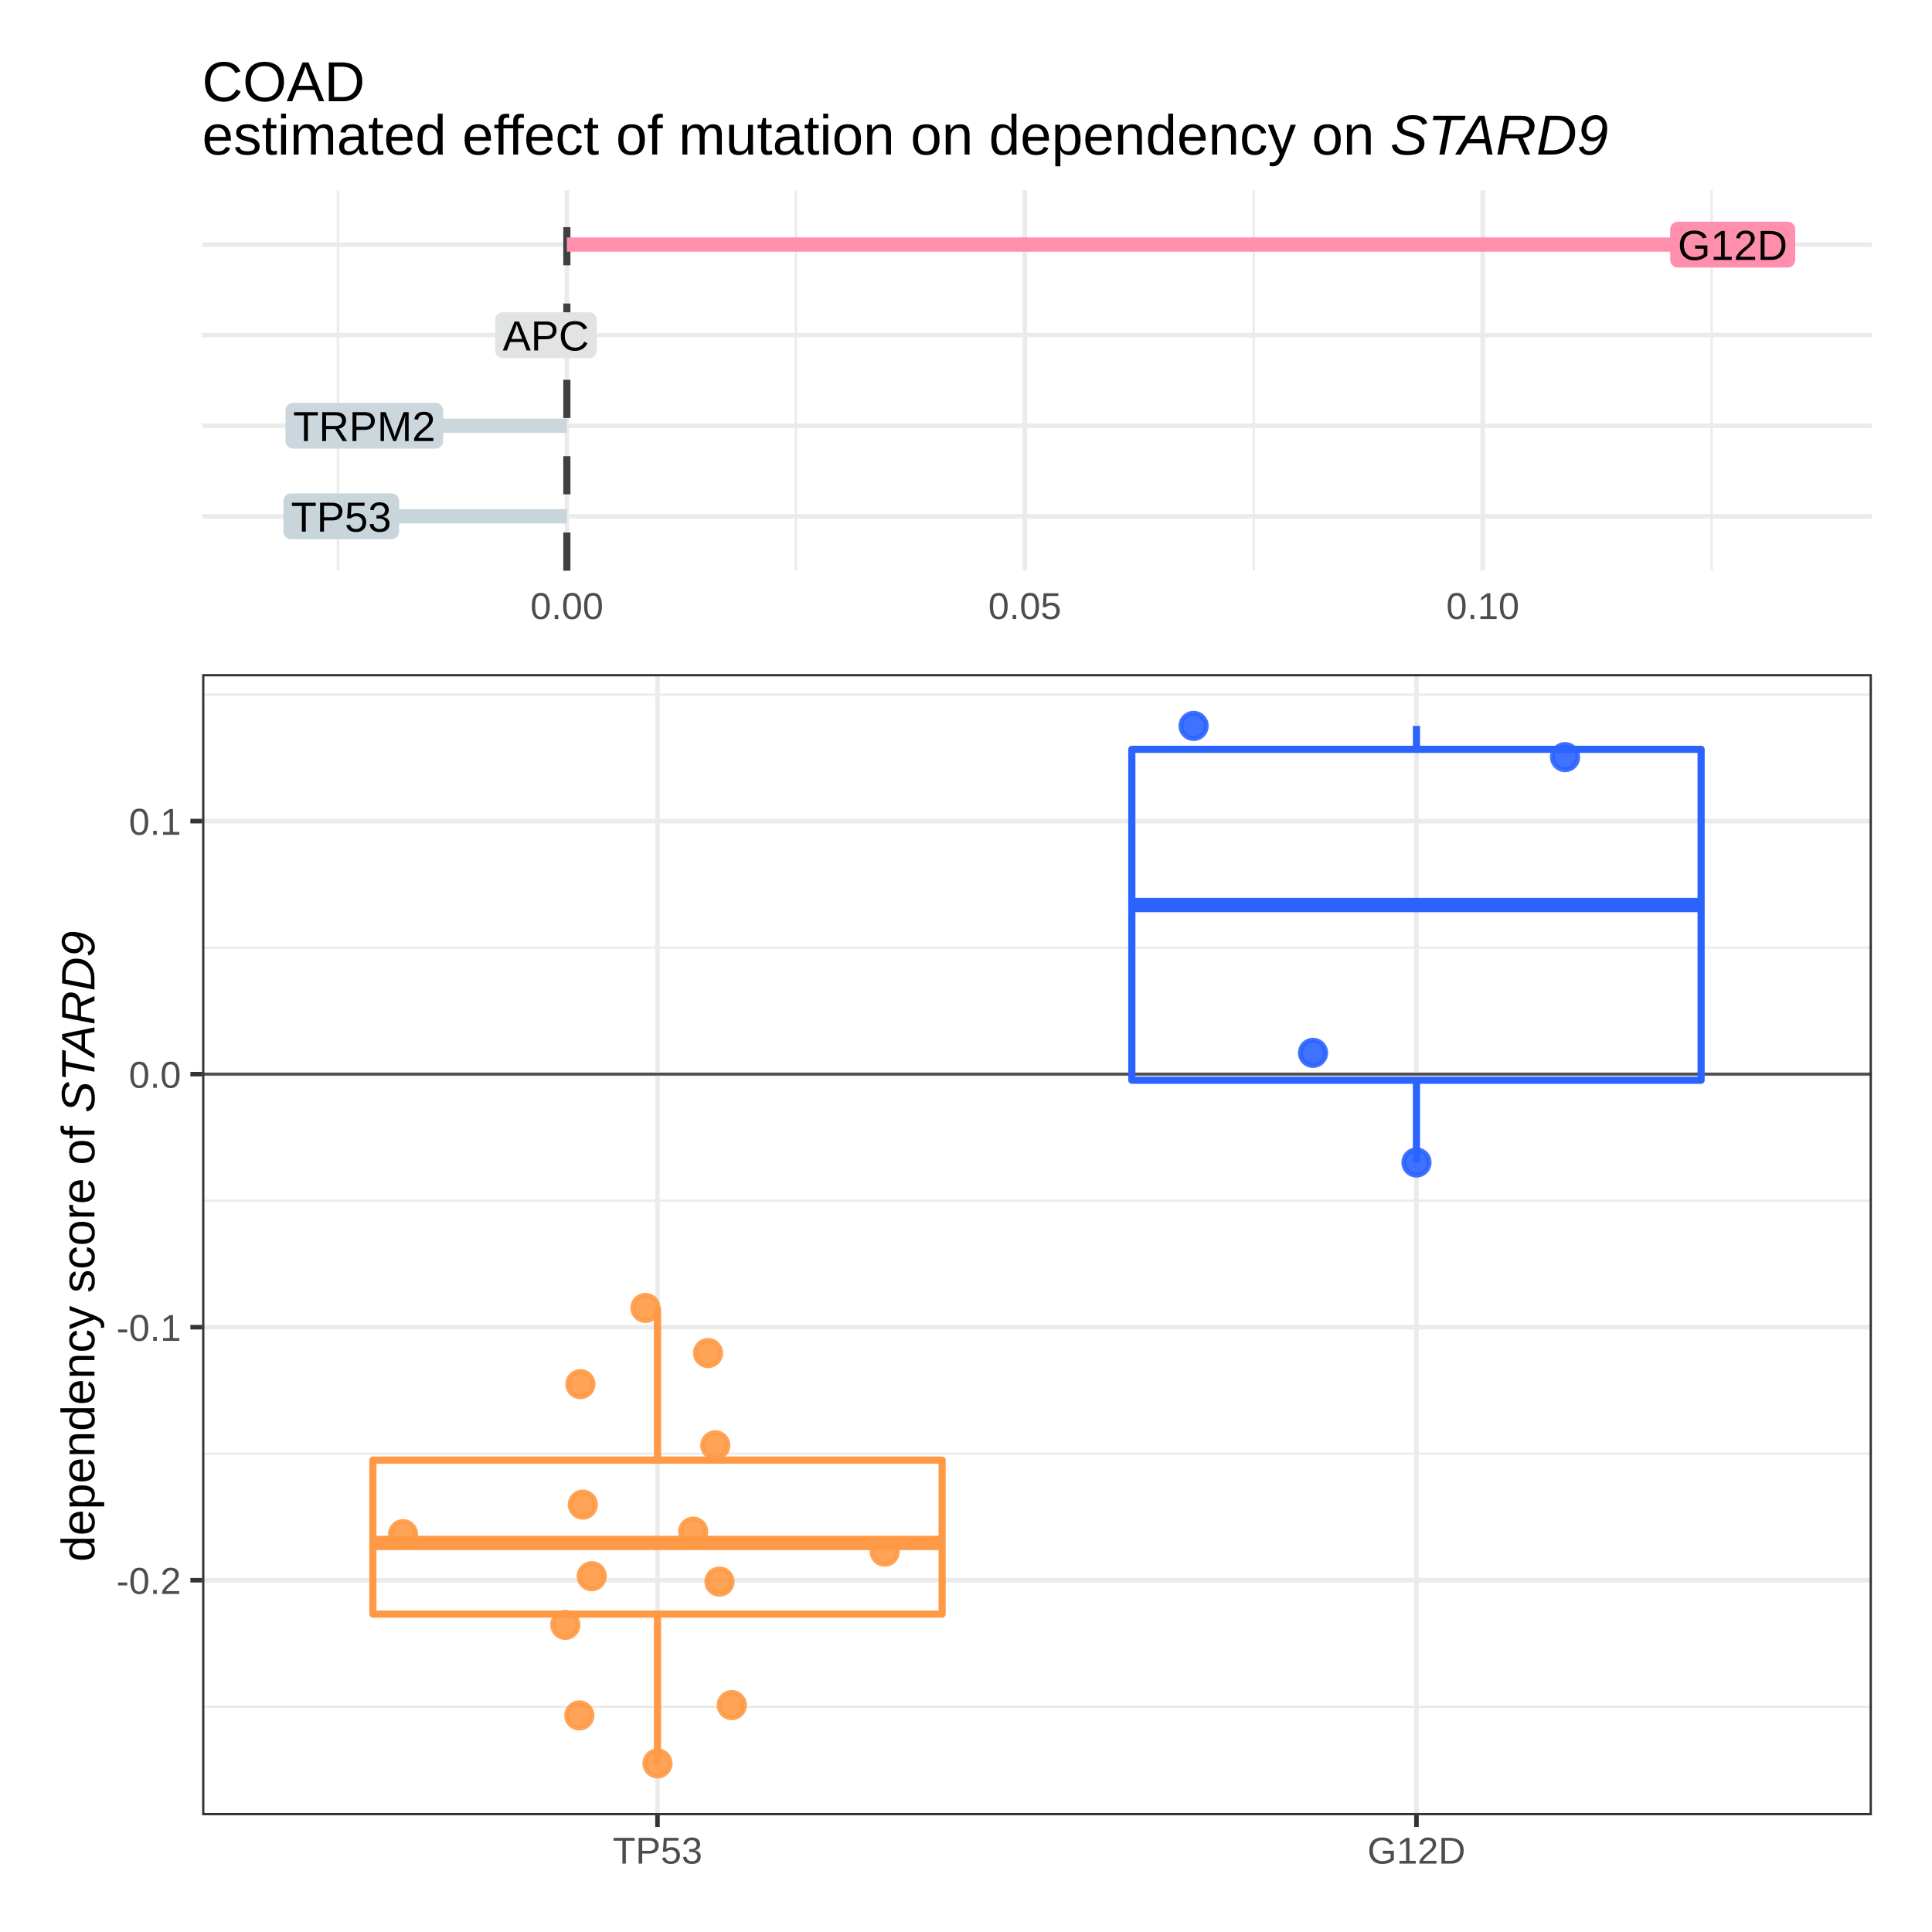
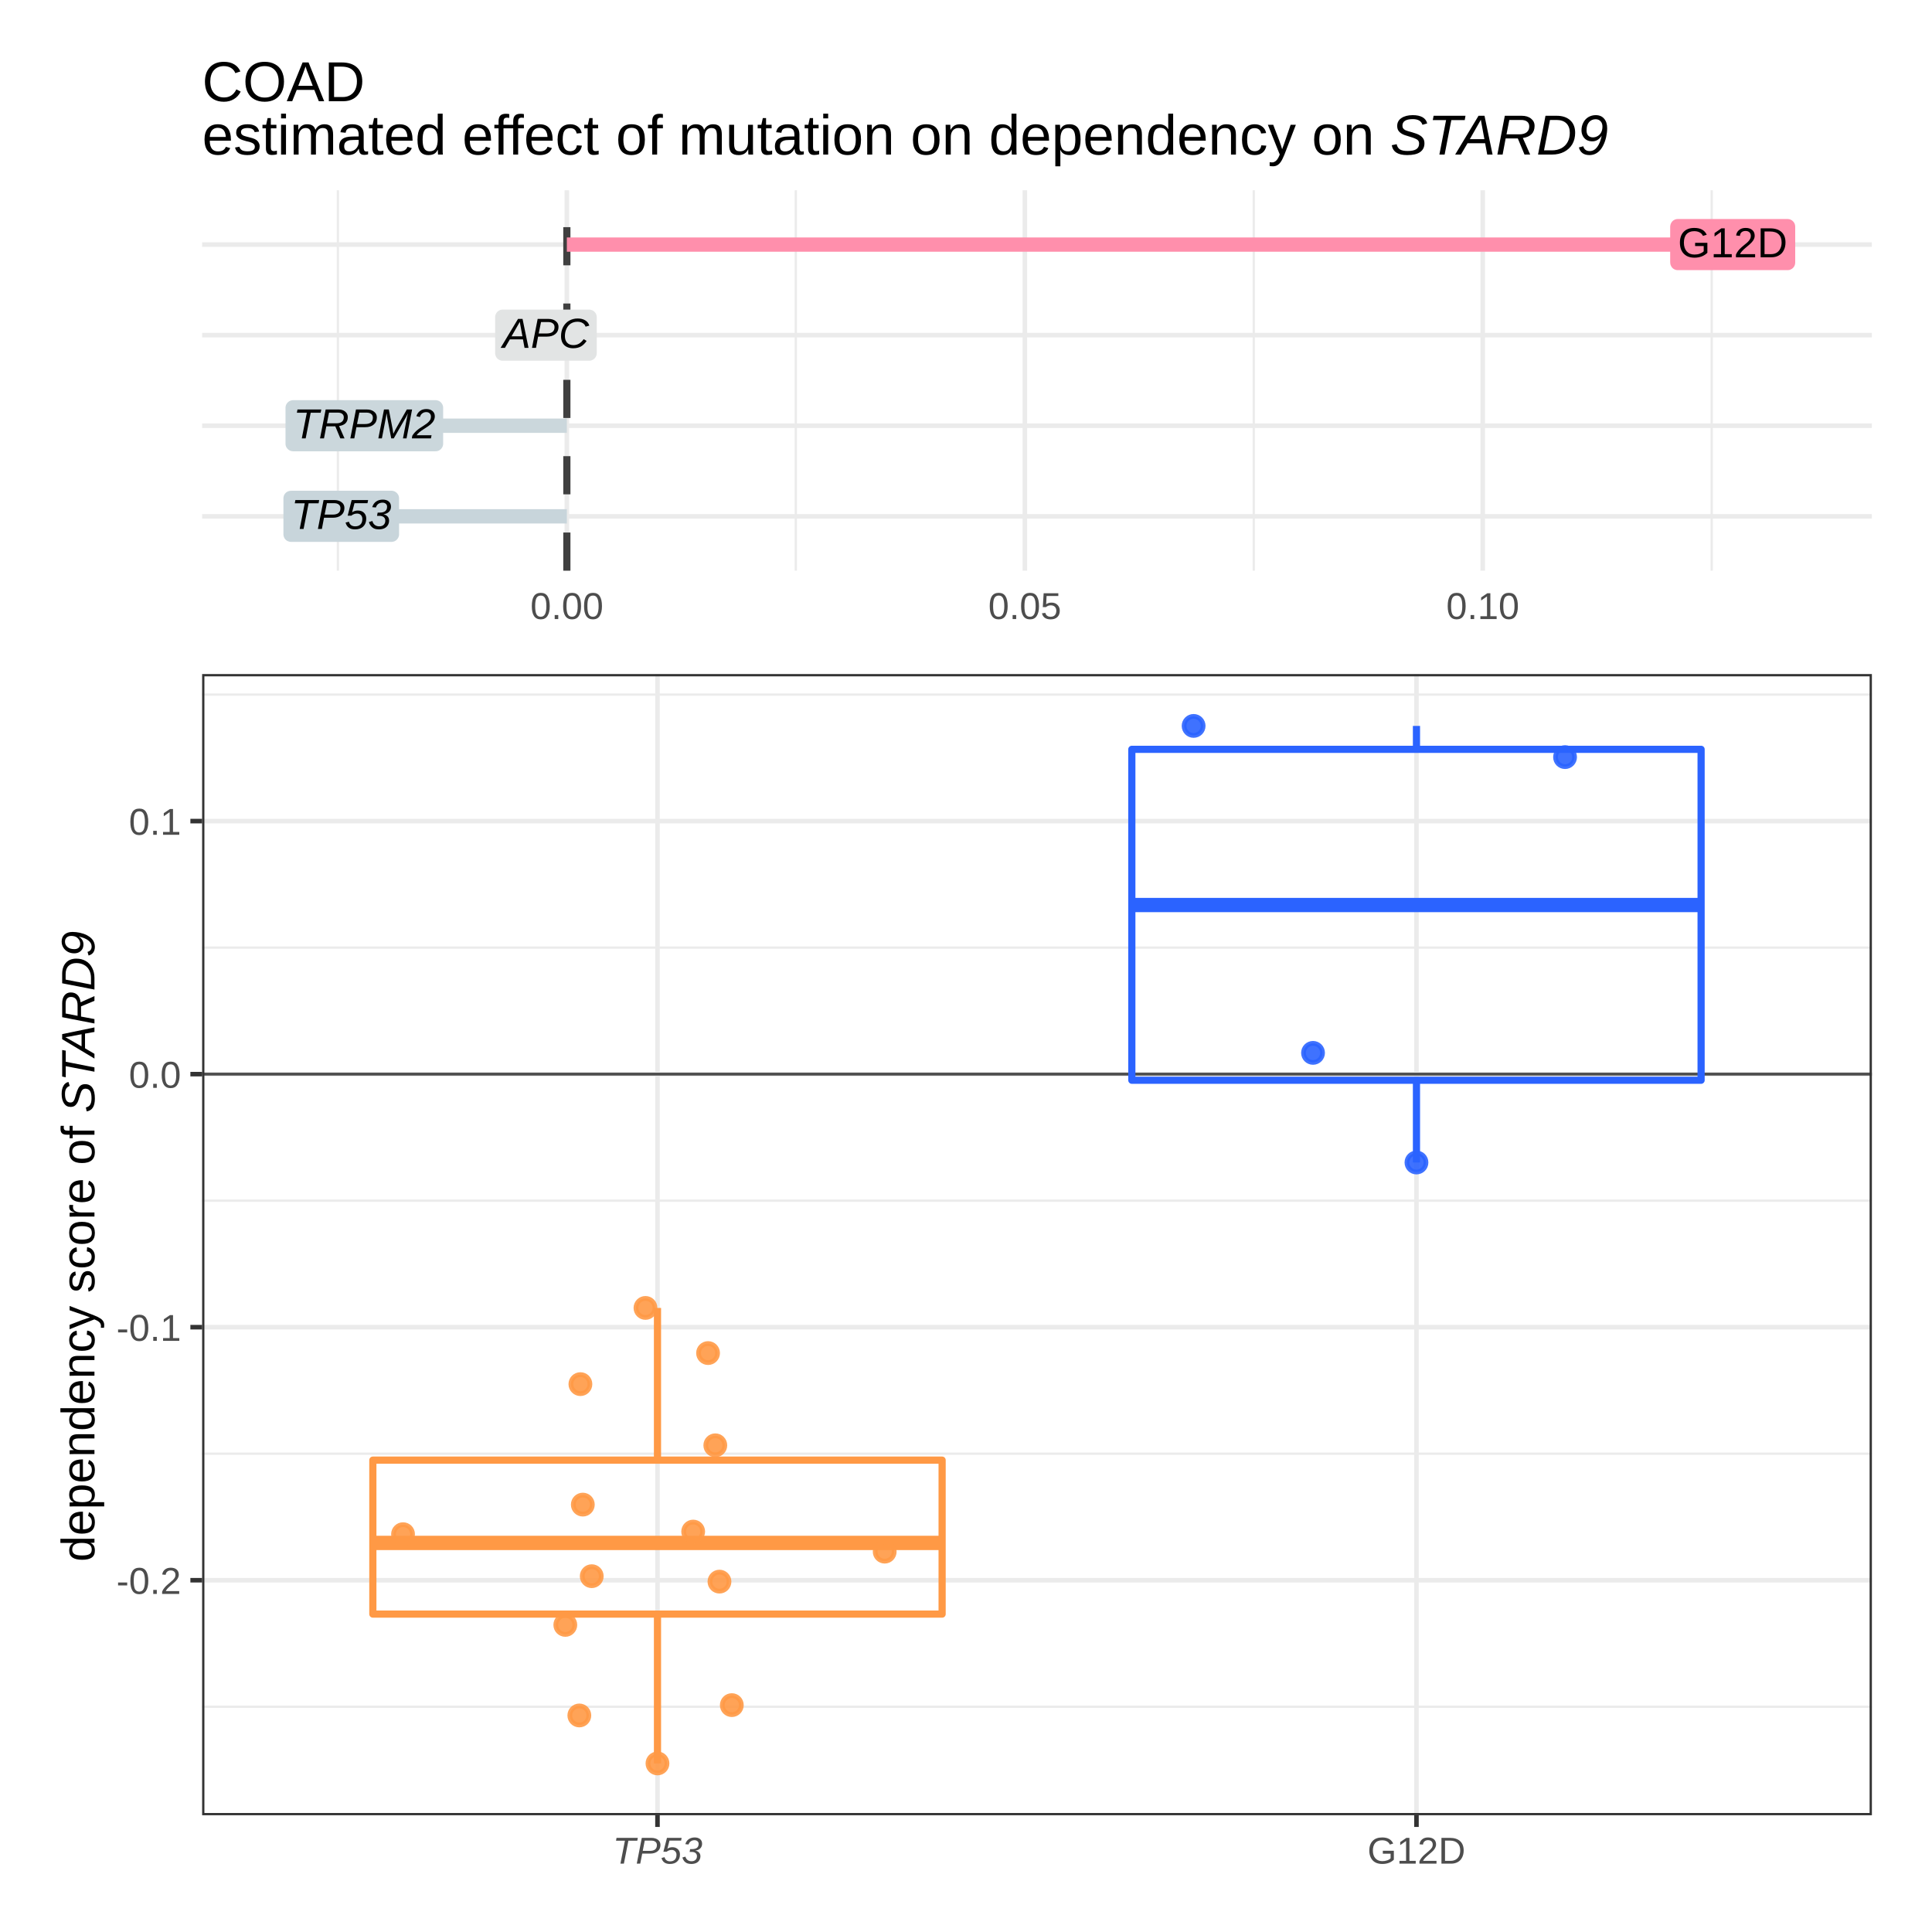
<svg xmlns="http://www.w3.org/2000/svg" viewBox="0 0 288.00 288.00">
  <defs>
    <style type="text/css">
    line, polyline, polygon, path, rect, circle {
      fill: none;
      stroke: #000000;
      stroke-linecap: round;
      stroke-linejoin: round;
      stroke-miterlimit: 10.00;
    }
  </style>
  </defs>
  <rect width="100%" height="100%" style="stroke: none; fill: #FFFFFF;" />
  <rect x="0.00" y="0.00" width="288.00" height="288.00" style="stroke-width: 1.07; stroke: #FFFFFF; fill: #FFFFFF;" />
  <defs>
    <clipPath id="cpNS40OHwyODIuNTJ8OTYuOTl8NS40OA==">
      <rect x="5.48" y="5.48" width="277.04" height="91.51" />
    </clipPath>
  </defs>
  <defs>
    <clipPath id="cpMC4wMHwyODguMDB8Mjg4LjAwfDAuMDA=">
      <rect x="0.00" y="0.00" width="288.00" height="288.00" />
    </clipPath>
  </defs>
  <defs>
    <clipPath id="cpMzAuMTN8Mjc5LjAzfDg1LjA3fDI4LjM2">
      <rect x="30.13" y="28.36" width="248.91" height="56.71" />
    </clipPath>
  </defs>
  <polyline points="50.37,85.07 50.37,28.36 " style="stroke-width: 0.34; stroke: #EBEBEB; stroke-linecap: butt;" clip-path="url(#cpMzAuMTN8Mjc5LjAzfDg1LjA3fDI4LjM2)" />
  <polyline points="118.63,85.07 118.63,28.36 " style="stroke-width: 0.34; stroke: #EBEBEB; stroke-linecap: butt;" clip-path="url(#cpMzAuMTN8Mjc5LjAzfDg1LjA3fDI4LjM2)" />
  <polyline points="186.90,85.07 186.90,28.36 " style="stroke-width: 0.34; stroke: #EBEBEB; stroke-linecap: butt;" clip-path="url(#cpMzAuMTN8Mjc5LjAzfDg1LjA3fDI4LjM2)" />
  <polyline points="255.16,85.07 255.16,28.36 " style="stroke-width: 0.34; stroke: #EBEBEB; stroke-linecap: butt;" clip-path="url(#cpMzAuMTN8Mjc5LjAzfDg1LjA3fDI4LjM2)" />
  <polyline points="30.13,76.97 279.03,76.97 " style="stroke-width: 0.68; stroke: #EBEBEB; stroke-linecap: butt;" clip-path="url(#cpMzAuMTN8Mjc5LjAzfDg1LjA3fDI4LjM2)" />
  <polyline points="30.13,63.46 279.03,63.46 " style="stroke-width: 0.68; stroke: #EBEBEB; stroke-linecap: butt;" clip-path="url(#cpMzAuMTN8Mjc5LjAzfDg1LjA3fDI4LjM2)" />
  <polyline points="30.13,49.96 279.03,49.96 " style="stroke-width: 0.68; stroke: #EBEBEB; stroke-linecap: butt;" clip-path="url(#cpMzAuMTN8Mjc5LjAzfDg1LjA3fDI4LjM2)" />
  <polyline points="30.13,36.46 279.03,36.46 " style="stroke-width: 0.68; stroke: #EBEBEB; stroke-linecap: butt;" clip-path="url(#cpMzAuMTN8Mjc5LjAzfDg1LjA3fDI4LjM2)" />
  <polyline points="84.50,85.07 84.50,28.36 " style="stroke-width: 0.68; stroke: #EBEBEB; stroke-linecap: butt;" clip-path="url(#cpMzAuMTN8Mjc5LjAzfDg1LjA3fDI4LjM2)" />
  <polyline points="152.77,85.07 152.77,28.36 " style="stroke-width: 0.68; stroke: #EBEBEB; stroke-linecap: butt;" clip-path="url(#cpMzAuMTN8Mjc5LjAzfDg1LjA3fDI4LjM2)" />
  <polyline points="221.03,85.07 221.03,28.36 " style="stroke-width: 0.68; stroke: #EBEBEB; stroke-linecap: butt;" clip-path="url(#cpMzAuMTN8Mjc5LjAzfDg1LjA3fDI4LjM2)" />
  <line x1="84.50" y1="85.07" x2="84.50" y2="28.36" style="stroke-width: 1.07; stroke: #404040; stroke-dasharray: 5.69,5.69; stroke-linecap: butt;" clip-path="url(#cpMzAuMTN8Mjc5LjAzfDg1LjA3fDI4LjM2)" />
  <line x1="258.29" y1="36.46" x2="84.50" y2="36.46" style="stroke-width: 2.13; stroke: #FF8FAC; stroke-linecap: butt;" clip-path="url(#cpMzAuMTN8Mjc5LjAzfDg1LjA3fDI4LjM2)" />
  <line x1="54.31" y1="63.46" x2="84.50" y2="63.46" style="stroke-width: 2.13; stroke: #CBD7DC; stroke-linecap: butt;" clip-path="url(#cpMzAuMTN8Mjc5LjAzfDg1LjA3fDI4LjM2)" />
  <line x1="50.87" y1="76.97" x2="84.50" y2="76.97" style="stroke-width: 2.13; stroke: #C8D5DB; stroke-linecap: butt;" clip-path="url(#cpMzAuMTN8Mjc5LjAzfDg1LjA3fDI4LjM2)" />
  <line x1="81.38" y1="49.96" x2="84.50" y2="49.96" style="stroke-width: 2.13; stroke: #E2E4E4; stroke-linecap: butt;" clip-path="url(#cpMzAuMTN8Mjc5LjAzfDg1LjA3fDI4LjM2)" />
-   <polygon points="250.11,39.88 266.47,39.88 266.43,39.87 266.61,39.87 266.79,39.83 266.96,39.77 267.12,39.68 267.26,39.56 267.38,39.42 267.48,39.27 267.55,39.10 267.59,38.92 267.61,38.74 267.61,38.74 267.61,34.18 267.61,34.18 267.59,34.00 267.55,33.82 267.48,33.65 267.38,33.50 267.26,33.36 267.12,33.25 266.96,33.15 266.79,33.09 266.61,33.05 266.47,33.05 250.11,33.05 250.25,33.05 250.06,33.05 249.88,33.07 249.71,33.12 249.54,33.20 249.39,33.30 249.26,33.43 249.15,33.57 249.07,33.73 249.01,33.91 248.98,34.09 248.97,34.18 248.97,38.74 248.98,38.65 248.98,38.83 249.01,39.01 249.07,39.19 249.15,39.35 249.26,39.49 249.39,39.62 249.54,39.72 249.71,39.80 249.88,39.85 250.06,39.87 " style="stroke-width: 0.00; stroke: none; fill: #FF8FAC;" clip-path="url(#cpMzAuMTN8Mjc5LjAzfDg1LjA3fDI4LjM2)" />
-   <g clip-path="url(#cpMzAuMTN8Mjc5LjAzfDg1LjA3fDI4LjM2)">
-     <text x="250.11" y="38.74" style="font-size: 6.26px; font-family: Arial;" textLength="16.37px" lengthAdjust="spacingAndGlyphs">G12D</text>
-   </g>
-   <polygon points="43.69,66.88 64.93,66.88 64.88,66.88 65.06,66.87 65.24,66.83 65.41,66.77 65.57,66.68 65.71,66.56 65.83,66.43 65.93,66.27 66.00,66.10 66.05,65.93 66.06,65.75 66.06,65.75 66.06,61.18 66.06,61.18 66.05,61.00 66.00,60.82 65.93,60.66 65.83,60.50 65.71,60.37 65.57,60.25 65.41,60.16 65.24,60.09 65.06,60.06 64.93,60.05 43.69,60.05 43.83,60.06 43.65,60.05 43.47,60.07 43.29,60.12 43.13,60.20 42.98,60.30 42.85,60.43 42.74,60.58 42.65,60.74 42.59,60.91 42.56,61.09 42.56,61.18 42.56,65.75 42.56,65.65 42.56,65.84 42.59,66.02 42.65,66.19 42.74,66.35 42.85,66.50 42.98,66.62 43.13,66.73 43.29,66.81 43.47,66.86 43.65,66.88 " style="stroke-width: 0.00; stroke: none; fill: #CBD7DC;" clip-path="url(#cpMzAuMTN8Mjc5LjAzfDg1LjA3fDI4LjM2)" />
-   <g clip-path="url(#cpMzAuMTN8Mjc5LjAzfDg1LjA3fDI4LjM2)">
-     <text x="43.69" y="65.75" style="font-size: 6.26px; font-family: Arial;" textLength="21.23px" lengthAdjust="spacingAndGlyphs">TRPM2</text>
-   </g>
-   <polygon points="43.38,80.38 58.36,80.38 58.31,80.38 58.49,80.37 58.67,80.34 58.84,80.27 59.00,80.18 59.14,80.06 59.26,79.93 59.36,79.77 59.43,79.61 59.48,79.43 59.49,79.25 59.49,79.25 59.49,74.68 59.49,74.68 59.48,74.50 59.43,74.33 59.36,74.16 59.26,74.00 59.14,73.87 59.00,73.75 58.84,73.66 58.67,73.60 58.49,73.56 58.36,73.55 43.38,73.55 43.52,73.56 43.34,73.55 43.15,73.57 42.98,73.62 42.81,73.70 42.66,73.81 42.53,73.93 42.42,74.08 42.34,74.24 42.28,74.41 42.25,74.59 42.25,74.68 42.25,79.25 42.25,79.16 42.25,79.34 42.28,79.52 42.34,79.69 42.42,79.85 42.53,80.00 42.66,80.13 42.81,80.23 42.98,80.31 43.15,80.36 43.34,80.38 " style="stroke-width: 0.00; stroke: none; fill: #C8D5DB;" clip-path="url(#cpMzAuMTN8Mjc5LjAzfDg1LjA3fDI4LjM2)" />
-   <g clip-path="url(#cpMzAuMTN8Mjc5LjAzfDg1LjA3fDI4LjM2)">
-     <text x="43.38" y="79.25" style="font-size: 6.26px; font-family: Arial;" textLength="14.97px" lengthAdjust="spacingAndGlyphs">TP53</text>
-   </g>
-   <polygon points="74.94,53.38 87.82,53.38 87.78,53.38 87.96,53.37 88.14,53.33 88.31,53.27 88.47,53.18 88.61,53.06 88.73,52.92 88.83,52.77 88.90,52.60 88.94,52.43 88.96,52.24 88.96,52.24 88.96,47.68 88.96,47.68 88.94,47.50 88.90,47.32 88.83,47.15 88.73,47.00 88.61,46.86 88.47,46.75 88.31,46.66 88.14,46.59 87.96,46.56 87.82,46.55 74.94,46.55 75.08,46.56 74.89,46.55 74.71,46.57 74.54,46.62 74.37,46.70 74.22,46.80 74.09,46.93 73.98,47.08 73.90,47.24 73.84,47.41 73.81,47.59 73.81,47.68 73.81,52.24 73.81,52.15 73.81,52.33 73.84,52.52 73.90,52.69 73.98,52.85 74.09,53.00 74.22,53.12 74.37,53.23 74.54,53.30 74.71,53.35 74.89,53.38 " style="stroke-width: 0.00; stroke: none; fill: #E2E4E4;" clip-path="url(#cpMzAuMTN8Mjc5LjAzfDg1LjA3fDI4LjM2)" />
-   <g clip-path="url(#cpMzAuMTN8Mjc5LjAzfDg1LjA3fDI4LjM2)">
-     <text x="74.94" y="52.24" style="font-size: 6.26px; font-family: Arial;" textLength="12.88px" lengthAdjust="spacingAndGlyphs">APC</text>
+   <polygon points="250.11,40.27 266.47,40.27 266.43,40.27 266.61,40.26 266.79,40.23 266.96,40.16 267.12,40.07 267.26,39.96 267.38,39.82 267.48,39.67 267.55,39.50 267.59,39.32 267.61,39.14 267.61,39.14 267.61,33.78 267.61,33.78 267.59,33.60 267.55,33.42 267.48,33.26 267.38,33.10 267.26,32.97 267.12,32.85 266.96,32.76 266.79,32.69 266.61,32.66 266.47,32.65 250.11,32.65 250.25,32.66 250.06,32.65 249.88,32.67 249.71,32.72 249.54,32.80 249.39,32.90 249.26,33.03 249.15,33.18 249.07,33.34 249.01,33.51 248.98,33.69 248.97,33.78 248.97,39.14 248.98,39.05 248.98,39.23 249.01,39.41 249.07,39.58 249.15,39.74 249.26,39.89 249.39,40.02 249.54,40.12 249.71,40.20 249.88,40.25 250.06,40.27 " style="stroke-width: 0.00; fill: #FF8FAC;" clip-path="url(#cpMzAuMTN8Mjc5LjAzfDg1LjA3fDI4LjM2)" />
+   <g clip-path="url(#cpMzAuMTN8Mjc5LjAzfDg1LjA3fDI4LjM2)">
+     <text x="250.11" y="38.35" style="font-size: 6.26px; font-family: Arial;" textLength="16.37px" lengthAdjust="spacingAndGlyphs">G12D</text>
+   </g>
+   <polygon points="43.69,67.28 64.93,67.28 64.88,67.27 65.06,67.27 65.24,67.23 65.41,67.17 65.57,67.07 65.71,66.96 65.83,66.82 65.93,66.67 66.00,66.50 66.05,66.32 66.06,66.14 66.06,66.14 66.06,60.79 66.06,60.79 66.05,60.60 66.00,60.43 65.93,60.26 65.83,60.11 65.71,59.97 65.57,59.85 65.41,59.76 65.24,59.70 65.06,59.66 64.93,59.65 43.69,59.65 43.83,59.66 43.65,59.65 43.47,59.68 43.29,59.73 43.13,59.80 42.98,59.91 42.85,60.03 42.74,60.18 42.65,60.34 42.59,60.52 42.56,60.70 42.56,60.79 42.56,66.14 42.56,66.05 42.56,66.23 42.59,66.41 42.65,66.59 42.74,66.75 42.85,66.89 42.98,67.02 43.13,67.12 43.29,67.20 43.47,67.25 43.65,67.27 " style="stroke-width: 0.00; fill: #CBD7DC;" clip-path="url(#cpMzAuMTN8Mjc5LjAzfDg1LjA3fDI4LjM2)" />
+   <g clip-path="url(#cpMzAuMTN8Mjc5LjAzfDg1LjA3fDI4LjM2)">
+     <text x="43.69" y="65.35" style="font-size: 6.26px; font-style: italic; font-family: Arial;" textLength="21.23px" lengthAdjust="spacingAndGlyphs">TRPM2</text>
+   </g>
+   <polygon points="43.38,80.78 58.36,80.78 58.31,80.78 58.49,80.77 58.67,80.73 58.84,80.67 59.00,80.58 59.14,80.46 59.26,80.32 59.36,80.17 59.43,80.00 59.48,79.83 59.49,79.64 59.49,79.64 59.49,74.29 59.49,74.29 59.48,74.11 59.43,73.93 59.36,73.76 59.26,73.61 59.14,73.47 59.00,73.36 58.84,73.26 58.67,73.20 58.49,73.16 58.36,73.15 43.38,73.15 43.52,73.16 43.34,73.16 43.15,73.18 42.98,73.23 42.81,73.31 42.66,73.41 42.53,73.54 42.42,73.68 42.34,73.84 42.28,74.02 42.25,74.20 42.25,74.29 42.25,79.64 42.25,79.55 42.25,79.73 42.28,79.91 42.34,80.09 42.42,80.25 42.53,80.40 42.66,80.52 42.81,80.63 42.98,80.70 43.15,80.75 43.34,80.78 " style="stroke-width: 0.00; fill: #C8D5DB;" clip-path="url(#cpMzAuMTN8Mjc5LjAzfDg1LjA3fDI4LjM2)" />
+   <g clip-path="url(#cpMzAuMTN8Mjc5LjAzfDg1LjA3fDI4LjM2)">
+     <text x="43.38" y="78.85" style="font-size: 6.26px; font-style: italic; font-family: Arial;" textLength="14.97px" lengthAdjust="spacingAndGlyphs">TP53</text>
+   </g>
+   <polygon points="74.94,53.77 87.82,53.77 87.78,53.77 87.96,53.77 88.14,53.73 88.31,53.66 88.47,53.57 88.61,53.46 88.73,53.32 88.83,53.17 88.90,53.00 88.94,52.82 88.96,52.64 88.96,52.64 88.96,47.28 88.96,47.28 88.94,47.10 88.90,46.93 88.83,46.76 88.73,46.60 88.61,46.47 88.47,46.35 88.31,46.26 88.14,46.20 87.96,46.16 87.82,46.15 74.94,46.15 75.08,46.16 74.89,46.15 74.71,46.17 74.54,46.22 74.37,46.30 74.22,46.41 74.09,46.53 73.98,46.68 73.90,46.84 73.84,47.01 73.81,47.19 73.81,47.28 73.81,52.64 73.81,52.55 73.81,52.73 73.84,52.91 73.90,53.08 73.98,53.25 74.09,53.39 74.22,53.52 74.37,53.62 74.54,53.70 74.71,53.75 74.89,53.77 " style="stroke-width: 0.00; fill: #E2E4E4;" clip-path="url(#cpMzAuMTN8Mjc5LjAzfDg1LjA3fDI4LjM2)" />
+   <g clip-path="url(#cpMzAuMTN8Mjc5LjAzfDg1LjA3fDI4LjM2)">
+     <text x="74.94" y="51.85" style="font-size: 6.26px; font-style: italic; font-family: Arial;" textLength="12.88px" lengthAdjust="spacingAndGlyphs">APC</text>
  </g>
  <defs>
    <clipPath id="cpMC4wMHwyODguMDB8Mjg4LjAwfDAuMDA=">
      <rect x="0.00" y="0.00" width="288.00" height="288.00" />
    </clipPath>
  </defs>
  <g clip-path="url(#cpMC4wMHwyODguMDB8Mjg4LjAwfDAuMDA=)">
    <text x="79.06" y="92.28" style="font-size: 5.60px; fill: #4D4D4D; font-family: Arial;" textLength="10.89px" lengthAdjust="spacingAndGlyphs">0.00</text>
  </g>
  <g clip-path="url(#cpMC4wMHwyODguMDB8Mjg4LjAwfDAuMDA=)">
    <text x="147.32" y="92.28" style="font-size: 5.60px; fill: #4D4D4D; font-family: Arial;" textLength="10.89px" lengthAdjust="spacingAndGlyphs">0.05</text>
  </g>
  <g clip-path="url(#cpMC4wMHwyODguMDB8Mjg4LjAwfDAuMDA=)">
    <text x="215.59" y="92.28" style="font-size: 5.60px; fill: #4D4D4D; font-family: Arial;" textLength="10.89px" lengthAdjust="spacingAndGlyphs">0.10</text>
  </g>
  <g clip-path="url(#cpMC4wMHwyODguMDB8Mjg4LjAwfDAuMDA=)">
    <text x="30.13" y="15.09" style="font-size: 8.40px; font-family: Arial;" textLength="24.29px" lengthAdjust="spacingAndGlyphs">COAD</text>
  </g>
  <g clip-path="url(#cpMC4wMHwyODguMDB8Mjg4LjAwfDAuMDA=)">
    <text x="30.13" y="23.04" style="font-size: 8.40px; font-family: Arial;" textLength="36.44px" lengthAdjust="spacingAndGlyphs">estimated</text>
  </g>
  <g clip-path="url(#cpMC4wMHwyODguMDB8Mjg4LjAwfDAuMDA=)">
    <text x="68.90" y="23.04" style="font-size: 8.40px; font-family: Arial;" textLength="20.56px" lengthAdjust="spacingAndGlyphs">effect</text>
  </g>
  <g clip-path="url(#cpMC4wMHwyODguMDB8Mjg4LjAwfDAuMDA=)">
    <text x="91.80" y="23.04" style="font-size: 8.40px; font-family: Arial;" textLength="7.01px" lengthAdjust="spacingAndGlyphs">of</text>
  </g>
  <g clip-path="url(#cpMC4wMHwyODguMDB8Mjg4LjAwfDAuMDA=)">
    <text x="101.15" y="23.04" style="font-size: 8.40px; font-family: Arial;" textLength="32.24px" lengthAdjust="spacingAndGlyphs">mutation</text>
  </g>
  <g clip-path="url(#cpMC4wMHwyODguMDB8Mjg4LjAwfDAuMDA=)">
    <text x="135.73" y="23.04" style="font-size: 8.40px; font-family: Arial;" textLength="9.35px" lengthAdjust="spacingAndGlyphs">on</text>
  </g>
  <g clip-path="url(#cpMC4wMHwyODguMDB8Mjg4LjAwfDAuMDA=)">
    <text x="147.41" y="23.04" style="font-size: 8.40px; font-family: Arial;" textLength="45.80px" lengthAdjust="spacingAndGlyphs">dependency</text>
  </g>
  <g clip-path="url(#cpMC4wMHwyODguMDB8Mjg4LjAwfDAuMDA=)">
    <text x="195.54" y="23.04" style="font-size: 8.40px; font-family: Arial;" textLength="9.35px" lengthAdjust="spacingAndGlyphs">on</text>
  </g>
  <g clip-path="url(#cpMC4wMHwyODguMDB8Mjg4LjAwfDAuMDA=)">
    <text x="207.23" y="23.04" style="font-size: 8.40px; font-style: italic; font-family: Arial;" textLength="33.16px" lengthAdjust="spacingAndGlyphs">STARD9</text>
  </g>
  <defs>
    <clipPath id="cpNS40OHwyODIuNTJ8MjgyLjUyfDk2Ljk5">
      <rect x="5.48" y="96.99" width="277.04" height="185.53" />
    </clipPath>
  </defs>
  <rect x="5.48" y="96.99" width="277.04" height="185.53" style="stroke-width: 0.68; stroke: #FFFFFF; fill: #FFFFFF;" clip-path="url(#cpNS40OHwyODIuNTJ8MjgyLjUyfDk2Ljk5)" />
  <defs>
    <clipPath id="cpMC4wMHwyODguMDB8Mjg4LjAwfDAuMDA=">
      <rect x="0.00" y="0.00" width="288.00" height="288.00" />
    </clipPath>
  </defs>
  <defs>
    <clipPath id="cpMzAuMTN8Mjc5LjAzfDI3MC42MHwxMDAuNDg=">
      <rect x="30.13" y="100.48" width="248.91" height="170.12" />
    </clipPath>
  </defs>
  <rect x="30.13" y="100.48" width="248.91" height="170.12" style="stroke-width: 0.68; stroke: none; fill: #FFFFFF;" clip-path="url(#cpMzAuMTN8Mjc5LjAzfDI3MC42MHwxMDAuNDg=)" />
  <polyline points="30.13,254.42 279.03,254.42 " style="stroke-width: 0.34; stroke: #EBEBEB; stroke-linecap: butt;" clip-path="url(#cpMzAuMTN8Mjc5LjAzfDI3MC42MHwxMDAuNDg=)" />
  <polyline points="30.13,216.70 279.03,216.70 " style="stroke-width: 0.34; stroke: #EBEBEB; stroke-linecap: butt;" clip-path="url(#cpMzAuMTN8Mjc5LjAzfDI3MC42MHwxMDAuNDg=)" />
  <polyline points="30.13,178.98 279.03,178.98 " style="stroke-width: 0.34; stroke: #EBEBEB; stroke-linecap: butt;" clip-path="url(#cpMzAuMTN8Mjc5LjAzfDI3MC42MHwxMDAuNDg=)" />
  <polyline points="30.13,141.26 279.03,141.26 " style="stroke-width: 0.34; stroke: #EBEBEB; stroke-linecap: butt;" clip-path="url(#cpMzAuMTN8Mjc5LjAzfDI3MC42MHwxMDAuNDg=)" />
  <polyline points="30.13,103.54 279.03,103.54 " style="stroke-width: 0.34; stroke: #EBEBEB; stroke-linecap: butt;" clip-path="url(#cpMzAuMTN8Mjc5LjAzfDI3MC42MHwxMDAuNDg=)" />
  <polyline points="30.13,235.56 279.03,235.56 " style="stroke-width: 0.68; stroke: #EBEBEB; stroke-linecap: butt;" clip-path="url(#cpMzAuMTN8Mjc5LjAzfDI3MC42MHwxMDAuNDg=)" />
  <polyline points="30.13,197.84 279.03,197.84 " style="stroke-width: 0.68; stroke: #EBEBEB; stroke-linecap: butt;" clip-path="url(#cpMzAuMTN8Mjc5LjAzfDI3MC42MHwxMDAuNDg=)" />
  <polyline points="30.13,160.12 279.03,160.12 " style="stroke-width: 0.68; stroke: #EBEBEB; stroke-linecap: butt;" clip-path="url(#cpMzAuMTN8Mjc5LjAzfDI3MC42MHwxMDAuNDg=)" />
  <polyline points="30.13,122.40 279.03,122.40 " style="stroke-width: 0.68; stroke: #EBEBEB; stroke-linecap: butt;" clip-path="url(#cpMzAuMTN8Mjc5LjAzfDI3MC42MHwxMDAuNDg=)" />
  <polyline points="98.01,270.60 98.01,100.48 " style="stroke-width: 0.68; stroke: #EBEBEB; stroke-linecap: butt;" clip-path="url(#cpMzAuMTN8Mjc5LjAzfDI3MC42MHwxMDAuNDg=)" />
  <polyline points="211.15,270.60 211.15,100.48 " style="stroke-width: 0.68; stroke: #EBEBEB; stroke-linecap: butt;" clip-path="url(#cpMzAuMTN8Mjc5LjAzfDI3MC42MHwxMDAuNDg=)" />
  <line x1="30.13" y1="160.12" x2="279.03" y2="160.12" style="stroke-width: 0.43; stroke: #4D4D4D; stroke-linecap: butt;" clip-path="url(#cpMzAuMTN8Mjc5LjAzfDI3MC42MHwxMDAuNDg=)" />
  <line x1="98.01" y1="217.66" x2="98.01" y2="194.97" style="stroke-width: 1.07; stroke: #FF9945; stroke-linecap: butt;" clip-path="url(#cpMzAuMTN8Mjc5LjAzfDI3MC42MHwxMDAuNDg=)" />
  <line x1="98.01" y1="240.61" x2="98.01" y2="262.87" style="stroke-width: 1.07; stroke: #FF9945; stroke-linecap: butt;" clip-path="url(#cpMzAuMTN8Mjc5LjAzfDI3MC42MHwxMDAuNDg=)" />
  <polyline points="55.58,217.66 55.58,240.61 140.44,240.61 140.44,217.66 55.58,217.66 55.58,217.66 " style="stroke-width: 1.07; stroke: #FF9945;" clip-path="url(#cpMzAuMTN8Mjc5LjAzfDI3MC42MHwxMDAuNDg=)" />
  <line x1="55.58" y1="230.00" x2="140.44" y2="230.00" style="stroke-width: 2.13; stroke: #FF9945; stroke-linecap: butt;" clip-path="url(#cpMzAuMTN8Mjc5LjAzfDI3MC42MHwxMDAuNDg=)" />
  <line x1="211.15" y1="111.70" x2="211.15" y2="108.21" style="stroke-width: 1.07; stroke: #2B63FF; stroke-linecap: butt;" clip-path="url(#cpMzAuMTN8Mjc5LjAzfDI3MC42MHwxMDAuNDg=)" />
  <line x1="211.15" y1="161.03" x2="211.15" y2="173.29" style="stroke-width: 1.07; stroke: #2B63FF; stroke-linecap: butt;" clip-path="url(#cpMzAuMTN8Mjc5LjAzfDI3MC42MHwxMDAuNDg=)" />
  <polyline points="168.72,111.70 168.72,161.03 253.58,161.03 253.58,111.70 168.72,111.70 168.72,111.70 " style="stroke-width: 1.07; stroke: #2B63FF;" clip-path="url(#cpMzAuMTN8Mjc5LjAzfDI3MC42MHwxMDAuNDg=)" />
  <line x1="168.72" y1="134.91" x2="253.58" y2="134.91" style="stroke-width: 2.13; stroke: #2B63FF; stroke-linecap: butt;" clip-path="url(#cpMzAuMTN8Mjc5LjAzfDI3MC42MHwxMDAuNDg=)" />
-   <circle cx="233.30" cy="112.86" r="1.42pt" style="stroke-width: 0.71; stroke: #2B63FF; stroke-opacity: 0.90; fill: #2B63FF; fill-opacity: 0.90;" clip-path="url(#cpMzAuMTN8Mjc5LjAzfDI3MC42MHwxMDAuNDg=)" />
-   <circle cx="107.25" cy="235.77" r="1.42pt" style="stroke-width: 0.71; stroke: #FF9945; stroke-opacity: 0.90; fill: #FF9945; fill-opacity: 0.90;" clip-path="url(#cpMzAuMTN8Mjc5LjAzfDI3MC42MHwxMDAuNDg=)" />
-   <circle cx="86.36" cy="255.72" r="1.42pt" style="stroke-width: 0.71; stroke: #FF9945; stroke-opacity: 0.90; fill: #FF9945; fill-opacity: 0.90;" clip-path="url(#cpMzAuMTN8Mjc5LjAzfDI3MC42MHwxMDAuNDg=)" />
-   <circle cx="195.73" cy="156.95" r="1.42pt" style="stroke-width: 0.71; stroke: #2B63FF; stroke-opacity: 0.90; fill: #2B63FF; fill-opacity: 0.90;" clip-path="url(#cpMzAuMTN8Mjc5LjAzfDI3MC42MHwxMDAuNDg=)" />
-   <circle cx="86.88" cy="224.29" r="1.42pt" style="stroke-width: 0.71; stroke: #FF9945; stroke-opacity: 0.90; fill: #FF9945; fill-opacity: 0.90;" clip-path="url(#cpMzAuMTN8Mjc5LjAzfDI3MC42MHwxMDAuNDg=)" />
-   <circle cx="106.63" cy="215.45" r="1.42pt" style="stroke-width: 0.71; stroke: #FF9945; stroke-opacity: 0.90; fill: #FF9945; fill-opacity: 0.90;" clip-path="url(#cpMzAuMTN8Mjc5LjAzfDI3MC42MHwxMDAuNDg=)" />
-   <circle cx="96.22" cy="194.97" r="1.42pt" style="stroke-width: 0.71; stroke: #FF9945; stroke-opacity: 0.90; fill: #FF9945; fill-opacity: 0.90;" clip-path="url(#cpMzAuMTN8Mjc5LjAzfDI3MC42MHwxMDAuNDg=)" />
-   <circle cx="60.08" cy="228.70" r="1.42pt" style="stroke-width: 0.71; stroke: #FF9945; stroke-opacity: 0.90; fill: #FF9945; fill-opacity: 0.90;" clip-path="url(#cpMzAuMTN8Mjc5LjAzfDI3MC42MHwxMDAuNDg=)" />
-   <circle cx="105.55" cy="201.70" r="1.42pt" style="stroke-width: 0.71; stroke: #FF9945; stroke-opacity: 0.90; fill: #FF9945; fill-opacity: 0.90;" clip-path="url(#cpMzAuMTN8Mjc5LjAzfDI3MC42MHwxMDAuNDg=)" />
-   <circle cx="109.09" cy="254.18" r="1.42pt" style="stroke-width: 0.71; stroke: #FF9945; stroke-opacity: 0.90; fill: #FF9945; fill-opacity: 0.90;" clip-path="url(#cpMzAuMTN8Mjc5LjAzfDI3MC42MHwxMDAuNDg=)" />
-   <circle cx="131.88" cy="231.30" r="1.42pt" style="stroke-width: 0.71; stroke: #FF9945; stroke-opacity: 0.90; fill: #FF9945; fill-opacity: 0.90;" clip-path="url(#cpMzAuMTN8Mjc5LjAzfDI3MC42MHwxMDAuNDg=)" />
-   <circle cx="177.93" cy="108.21" r="1.42pt" style="stroke-width: 0.71; stroke: #2B63FF; stroke-opacity: 0.90; fill: #2B63FF; fill-opacity: 0.90;" clip-path="url(#cpMzAuMTN8Mjc5LjAzfDI3MC42MHwxMDAuNDg=)" />
-   <circle cx="103.33" cy="228.31" r="1.42pt" style="stroke-width: 0.71; stroke: #FF9945; stroke-opacity: 0.90; fill: #FF9945; fill-opacity: 0.90;" clip-path="url(#cpMzAuMTN8Mjc5LjAzfDI3MC42MHwxMDAuNDg=)" />
-   <circle cx="86.52" cy="206.33" r="1.42pt" style="stroke-width: 0.71; stroke: #FF9945; stroke-opacity: 0.90; fill: #FF9945; fill-opacity: 0.90;" clip-path="url(#cpMzAuMTN8Mjc5LjAzfDI3MC42MHwxMDAuNDg=)" />
-   <circle cx="98.01" cy="262.87" r="1.42pt" style="stroke-width: 0.71; stroke: #FF9945; stroke-opacity: 0.90; fill: #FF9945; fill-opacity: 0.90;" clip-path="url(#cpMzAuMTN8Mjc5LjAzfDI3MC42MHwxMDAuNDg=)" />
-   <circle cx="84.27" cy="242.22" r="1.42pt" style="stroke-width: 0.71; stroke: #FF9945; stroke-opacity: 0.90; fill: #FF9945; fill-opacity: 0.90;" clip-path="url(#cpMzAuMTN8Mjc5LjAzfDI3MC42MHwxMDAuNDg=)" />
-   <circle cx="211.15" cy="173.29" r="1.42pt" style="stroke-width: 0.71; stroke: #2B63FF; stroke-opacity: 0.90; fill: #2B63FF; fill-opacity: 0.90;" clip-path="url(#cpMzAuMTN8Mjc5LjAzfDI3MC42MHwxMDAuNDg=)" />
-   <circle cx="88.21" cy="234.96" r="1.42pt" style="stroke-width: 0.71; stroke: #FF9945; stroke-opacity: 0.90; fill: #FF9945; fill-opacity: 0.90;" clip-path="url(#cpMzAuMTN8Mjc5LjAzfDI3MC42MHwxMDAuNDg=)" />
+   <circle cx="233.30" cy="112.86" r="1.42" style="stroke-width: 0.71; stroke: #2B63FF; stroke-opacity: 0.90; fill: #2B63FF; fill-opacity: 0.90;" clip-path="url(#cpMzAuMTN8Mjc5LjAzfDI3MC42MHwxMDAuNDg=)" />
+   <circle cx="107.25" cy="235.77" r="1.42" style="stroke-width: 0.71; stroke: #FF9945; stroke-opacity: 0.90; fill: #FF9945; fill-opacity: 0.90;" clip-path="url(#cpMzAuMTN8Mjc5LjAzfDI3MC42MHwxMDAuNDg=)" />
+   <circle cx="86.36" cy="255.72" r="1.42" style="stroke-width: 0.71; stroke: #FF9945; stroke-opacity: 0.90; fill: #FF9945; fill-opacity: 0.90;" clip-path="url(#cpMzAuMTN8Mjc5LjAzfDI3MC42MHwxMDAuNDg=)" />
+   <circle cx="195.73" cy="156.95" r="1.42" style="stroke-width: 0.71; stroke: #2B63FF; stroke-opacity: 0.90; fill: #2B63FF; fill-opacity: 0.90;" clip-path="url(#cpMzAuMTN8Mjc5LjAzfDI3MC42MHwxMDAuNDg=)" />
+   <circle cx="86.88" cy="224.29" r="1.42" style="stroke-width: 0.71; stroke: #FF9945; stroke-opacity: 0.90; fill: #FF9945; fill-opacity: 0.90;" clip-path="url(#cpMzAuMTN8Mjc5LjAzfDI3MC42MHwxMDAuNDg=)" />
+   <circle cx="106.63" cy="215.45" r="1.42" style="stroke-width: 0.71; stroke: #FF9945; stroke-opacity: 0.90; fill: #FF9945; fill-opacity: 0.90;" clip-path="url(#cpMzAuMTN8Mjc5LjAzfDI3MC42MHwxMDAuNDg=)" />
+   <circle cx="96.22" cy="194.97" r="1.42" style="stroke-width: 0.71; stroke: #FF9945; stroke-opacity: 0.90; fill: #FF9945; fill-opacity: 0.90;" clip-path="url(#cpMzAuMTN8Mjc5LjAzfDI3MC42MHwxMDAuNDg=)" />
+   <circle cx="60.08" cy="228.70" r="1.42" style="stroke-width: 0.71; stroke: #FF9945; stroke-opacity: 0.90; fill: #FF9945; fill-opacity: 0.90;" clip-path="url(#cpMzAuMTN8Mjc5LjAzfDI3MC42MHwxMDAuNDg=)" />
+   <circle cx="105.55" cy="201.70" r="1.42" style="stroke-width: 0.71; stroke: #FF9945; stroke-opacity: 0.90; fill: #FF9945; fill-opacity: 0.90;" clip-path="url(#cpMzAuMTN8Mjc5LjAzfDI3MC42MHwxMDAuNDg=)" />
+   <circle cx="109.09" cy="254.18" r="1.42" style="stroke-width: 0.71; stroke: #FF9945; stroke-opacity: 0.90; fill: #FF9945; fill-opacity: 0.90;" clip-path="url(#cpMzAuMTN8Mjc5LjAzfDI3MC42MHwxMDAuNDg=)" />
+   <circle cx="131.88" cy="231.30" r="1.42" style="stroke-width: 0.71; stroke: #FF9945; stroke-opacity: 0.90; fill: #FF9945; fill-opacity: 0.90;" clip-path="url(#cpMzAuMTN8Mjc5LjAzfDI3MC42MHwxMDAuNDg=)" />
+   <circle cx="177.93" cy="108.21" r="1.42" style="stroke-width: 0.71; stroke: #2B63FF; stroke-opacity: 0.90; fill: #2B63FF; fill-opacity: 0.90;" clip-path="url(#cpMzAuMTN8Mjc5LjAzfDI3MC42MHwxMDAuNDg=)" />
+   <circle cx="103.33" cy="228.31" r="1.42" style="stroke-width: 0.71; stroke: #FF9945; stroke-opacity: 0.90; fill: #FF9945; fill-opacity: 0.90;" clip-path="url(#cpMzAuMTN8Mjc5LjAzfDI3MC42MHwxMDAuNDg=)" />
+   <circle cx="86.52" cy="206.33" r="1.42" style="stroke-width: 0.71; stroke: #FF9945; stroke-opacity: 0.90; fill: #FF9945; fill-opacity: 0.90;" clip-path="url(#cpMzAuMTN8Mjc5LjAzfDI3MC42MHwxMDAuNDg=)" />
+   <circle cx="98.01" cy="262.87" r="1.42" style="stroke-width: 0.71; stroke: #FF9945; stroke-opacity: 0.90; fill: #FF9945; fill-opacity: 0.90;" clip-path="url(#cpMzAuMTN8Mjc5LjAzfDI3MC42MHwxMDAuNDg=)" />
+   <circle cx="84.27" cy="242.22" r="1.42" style="stroke-width: 0.71; stroke: #FF9945; stroke-opacity: 0.90; fill: #FF9945; fill-opacity: 0.90;" clip-path="url(#cpMzAuMTN8Mjc5LjAzfDI3MC42MHwxMDAuNDg=)" />
+   <circle cx="211.15" cy="173.29" r="1.42" style="stroke-width: 0.71; stroke: #2B63FF; stroke-opacity: 0.90; fill: #2B63FF; fill-opacity: 0.90;" clip-path="url(#cpMzAuMTN8Mjc5LjAzfDI3MC42MHwxMDAuNDg=)" />
+   <circle cx="88.21" cy="234.96" r="1.42" style="stroke-width: 0.71; stroke: #FF9945; stroke-opacity: 0.90; fill: #FF9945; fill-opacity: 0.90;" clip-path="url(#cpMzAuMTN8Mjc5LjAzfDI3MC42MHwxMDAuNDg=)" />
  <rect x="30.13" y="100.48" width="248.91" height="170.12" style="stroke-width: 0.68; stroke: #333333;" clip-path="url(#cpMzAuMTN8Mjc5LjAzfDI3MC42MHwxMDAuNDg=)" />
  <defs>
    <clipPath id="cpMC4wMHwyODguMDB8Mjg4LjAwfDAuMDA=">
      <rect x="0.00" y="0.00" width="288.00" height="288.00" />
    </clipPath>
  </defs>
  <g clip-path="url(#cpMC4wMHwyODguMDB8Mjg4LjAwfDAuMDA=)">
    <text x="17.35" y="237.60" style="font-size: 5.60px; fill: #4D4D4D; font-family: Arial;" textLength="9.64px" lengthAdjust="spacingAndGlyphs">-0.2</text>
  </g>
  <g clip-path="url(#cpMC4wMHwyODguMDB8Mjg4LjAwfDAuMDA=)">
    <text x="17.35" y="199.88" style="font-size: 5.60px; fill: #4D4D4D; font-family: Arial;" textLength="9.64px" lengthAdjust="spacingAndGlyphs">-0.1</text>
  </g>
  <g clip-path="url(#cpMC4wMHwyODguMDB8Mjg4LjAwfDAuMDA=)">
    <text x="19.21" y="162.16" style="font-size: 5.60px; fill: #4D4D4D; font-family: Arial;" textLength="7.78px" lengthAdjust="spacingAndGlyphs">0.0</text>
  </g>
  <g clip-path="url(#cpMC4wMHwyODguMDB8Mjg4LjAwfDAuMDA=)">
    <text x="19.21" y="124.44" style="font-size: 5.60px; fill: #4D4D4D; font-family: Arial;" textLength="7.78px" lengthAdjust="spacingAndGlyphs">0.1</text>
  </g>
  <polyline points="28.38,235.56 30.13,235.56 " style="stroke-width: 0.68; stroke: #333333; stroke-linecap: butt;" clip-path="url(#cpMC4wMHwyODguMDB8Mjg4LjAwfDAuMDA=)" />
  <polyline points="28.38,197.84 30.13,197.84 " style="stroke-width: 0.68; stroke: #333333; stroke-linecap: butt;" clip-path="url(#cpMC4wMHwyODguMDB8Mjg4LjAwfDAuMDA=)" />
  <polyline points="28.38,160.12 30.13,160.12 " style="stroke-width: 0.68; stroke: #333333; stroke-linecap: butt;" clip-path="url(#cpMC4wMHwyODguMDB8Mjg4LjAwfDAuMDA=)" />
  <polyline points="28.38,122.40 30.13,122.40 " style="stroke-width: 0.68; stroke: #333333; stroke-linecap: butt;" clip-path="url(#cpMC4wMHwyODguMDB8Mjg4LjAwfDAuMDA=)" />
  <polyline points="98.01,272.34 98.01,270.60 " style="stroke-width: 0.68; stroke: #333333; stroke-linecap: butt;" clip-path="url(#cpMC4wMHwyODguMDB8Mjg4LjAwfDAuMDA=)" />
  <polyline points="211.15,272.34 211.15,270.60 " style="stroke-width: 0.68; stroke: #333333; stroke-linecap: butt;" clip-path="url(#cpMC4wMHwyODguMDB8Mjg4LjAwfDAuMDA=)" />
  <g clip-path="url(#cpMC4wMHwyODguMDB8Mjg4LjAwfDAuMDA=)">
-     <text x="91.33" y="277.81" style="font-size: 5.60px; fill: #4D4D4D; font-family: Arial;" textLength="13.37px" lengthAdjust="spacingAndGlyphs">TP53</text>
+     <text x="91.33" y="277.81" style="font-size: 5.60px; font-style: italic; fill: #4D4D4D; font-family: Arial;" textLength="13.37px" lengthAdjust="spacingAndGlyphs">TP53</text>
  </g>
  <g clip-path="url(#cpMC4wMHwyODguMDB8Mjg4LjAwfDAuMDA=)">
    <text x="203.84" y="277.81" style="font-size: 5.60px; fill: #4D4D4D; font-family: Arial;" textLength="14.61px" lengthAdjust="spacingAndGlyphs">G12D</text>
  </g>
  <g clip-path="url(#cpMC4wMHwyODguMDB8Mjg4LjAwfDAuMDA=)">
    <text transform="translate(14.08,232.81) rotate(-90)" style="font-size: 7.00px; font-family: Arial;" textLength="38.14px" lengthAdjust="spacingAndGlyphs">dependency</text>
  </g>
  <g clip-path="url(#cpMC4wMHwyODguMDB8Mjg4LjAwfDAuMDA=)">
    <text transform="translate(14.08,192.73) rotate(-90)" style="font-size: 7.00px; font-family: Arial;" textLength="17.11px" lengthAdjust="spacingAndGlyphs">score</text>
  </g>
  <g clip-path="url(#cpMC4wMHwyODguMDB8Mjg4LjAwfDAuMDA=)">
    <text transform="translate(14.08,173.67) rotate(-90)" style="font-size: 7.00px; font-family: Arial;" textLength="5.84px" lengthAdjust="spacingAndGlyphs">of</text>
  </g>
  <g clip-path="url(#cpMC4wMHwyODguMDB8Mjg4LjAwfDAuMDA=)">
    <text transform="translate(14.08,165.88) rotate(-90)" style="font-size: 7.00px; font-style: italic; font-family: Arial;" textLength="27.61px" lengthAdjust="spacingAndGlyphs">STARD9</text>
  </g>
</svg>
